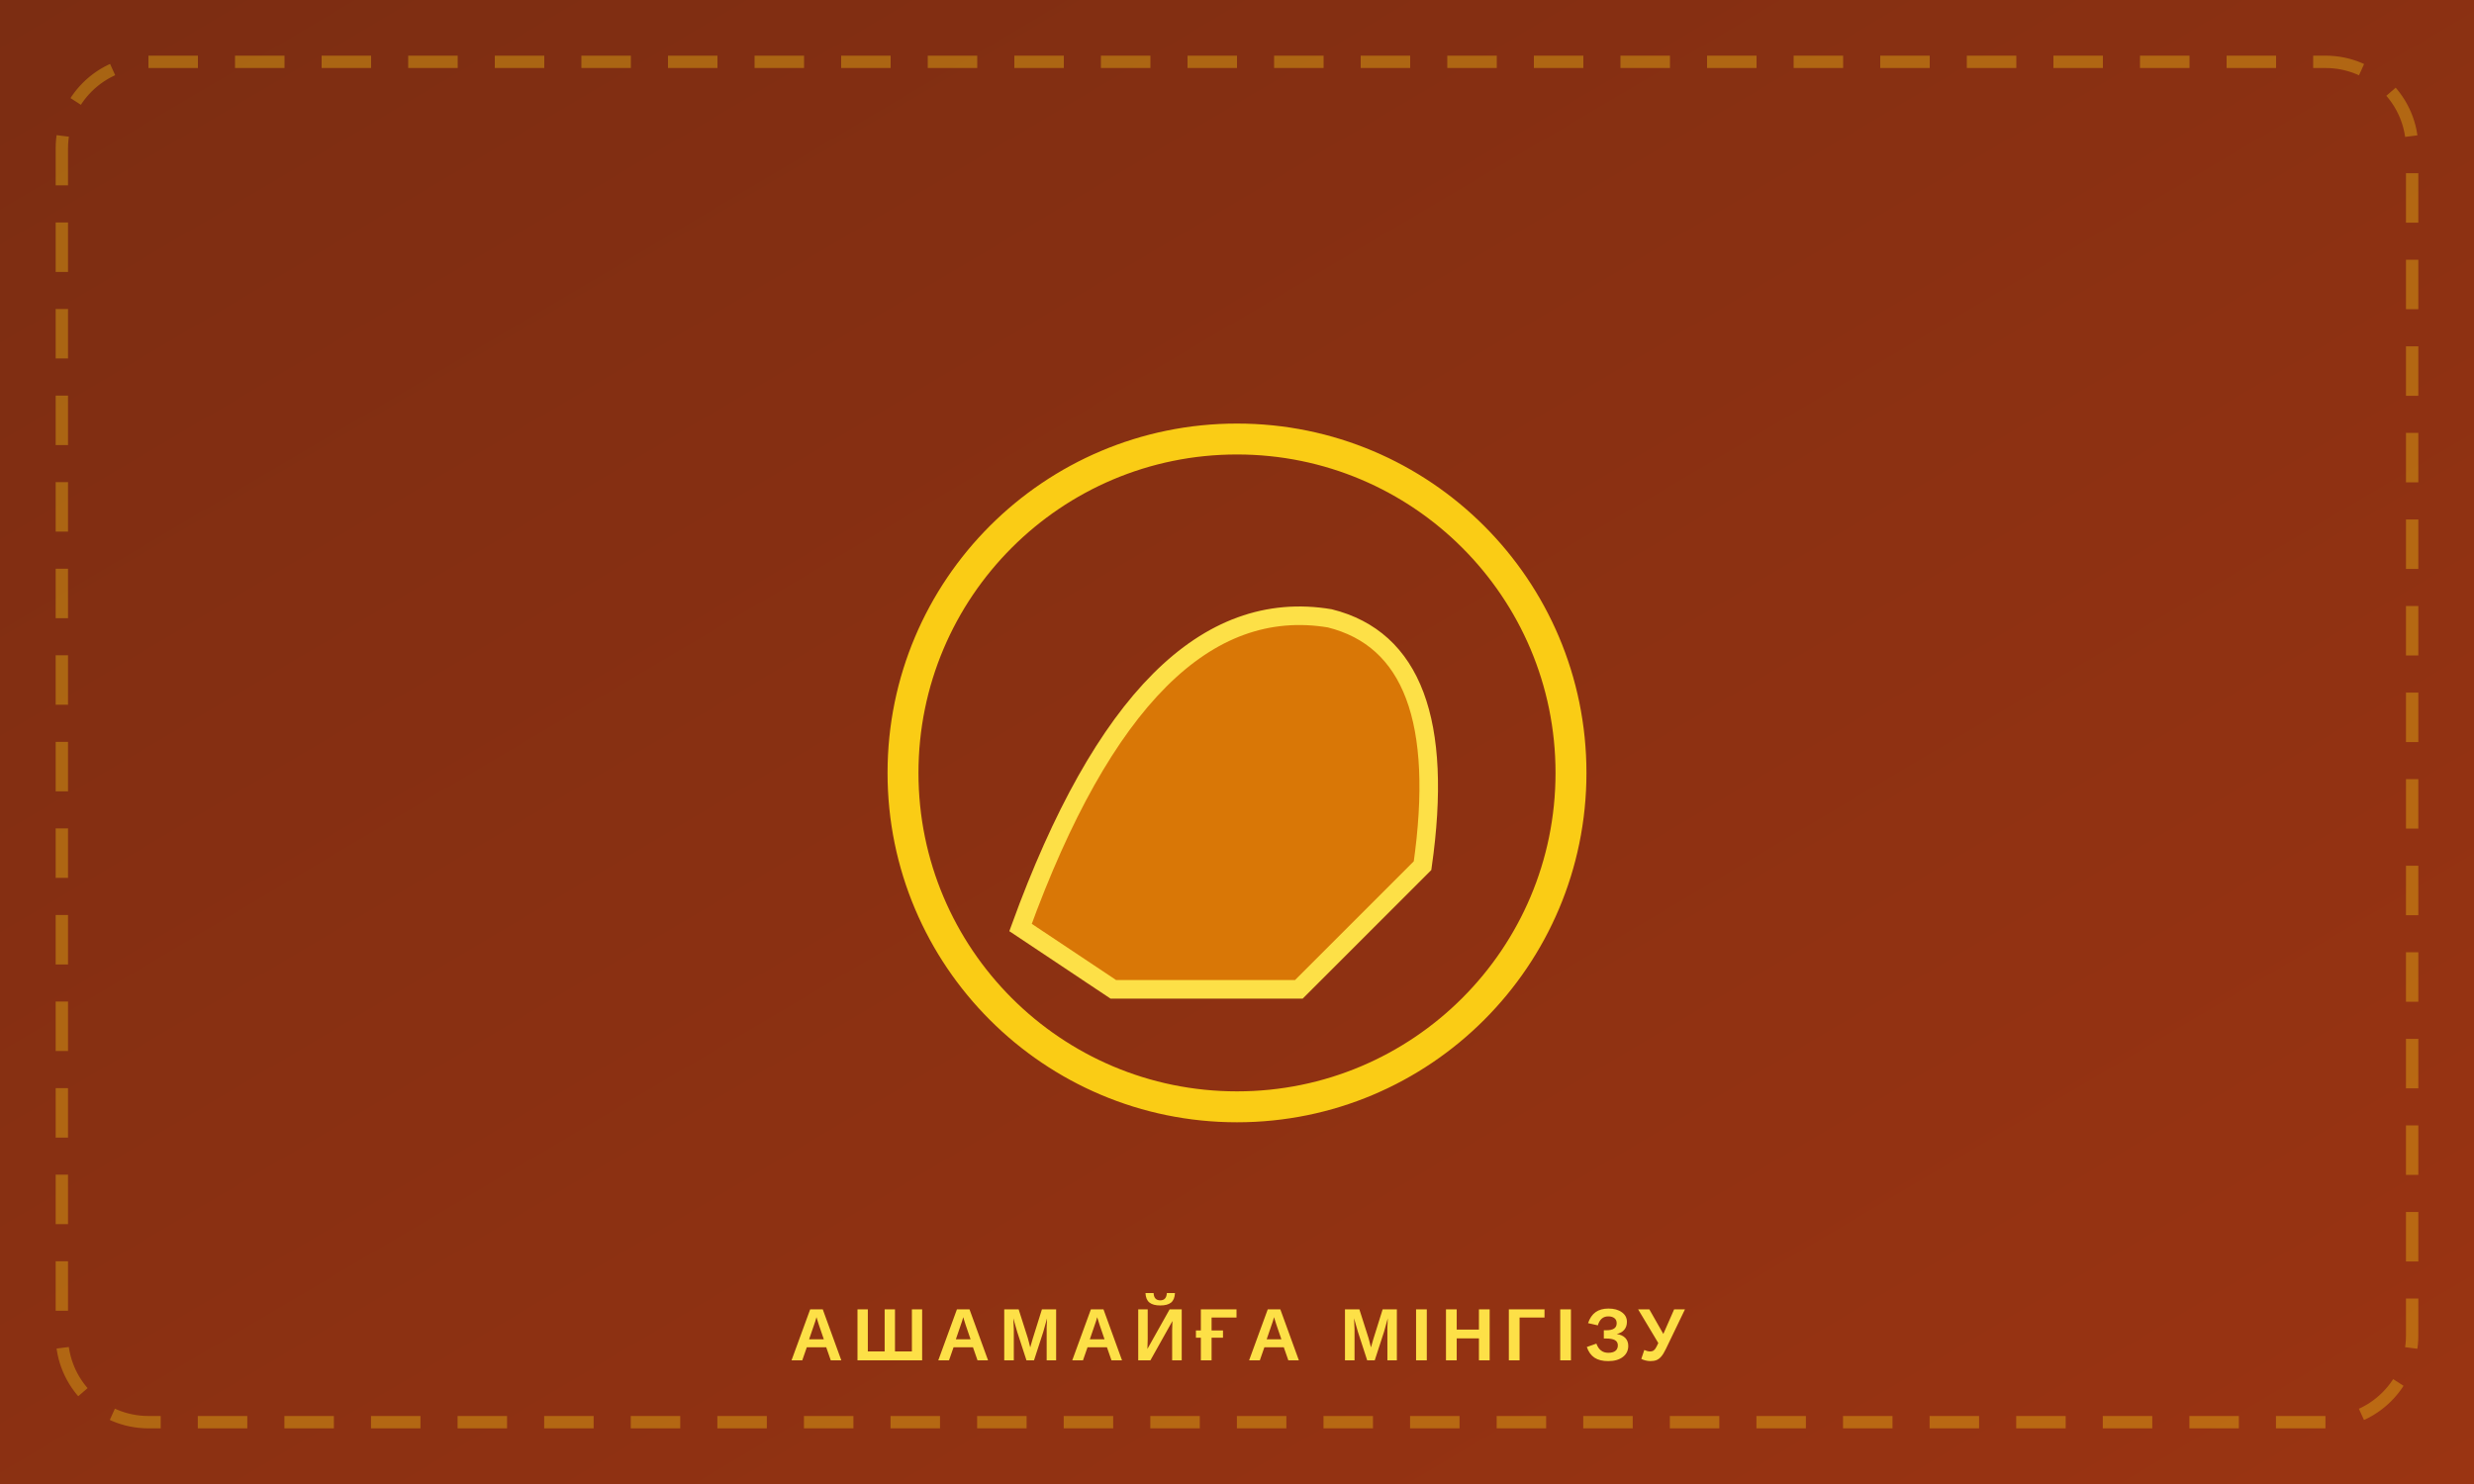
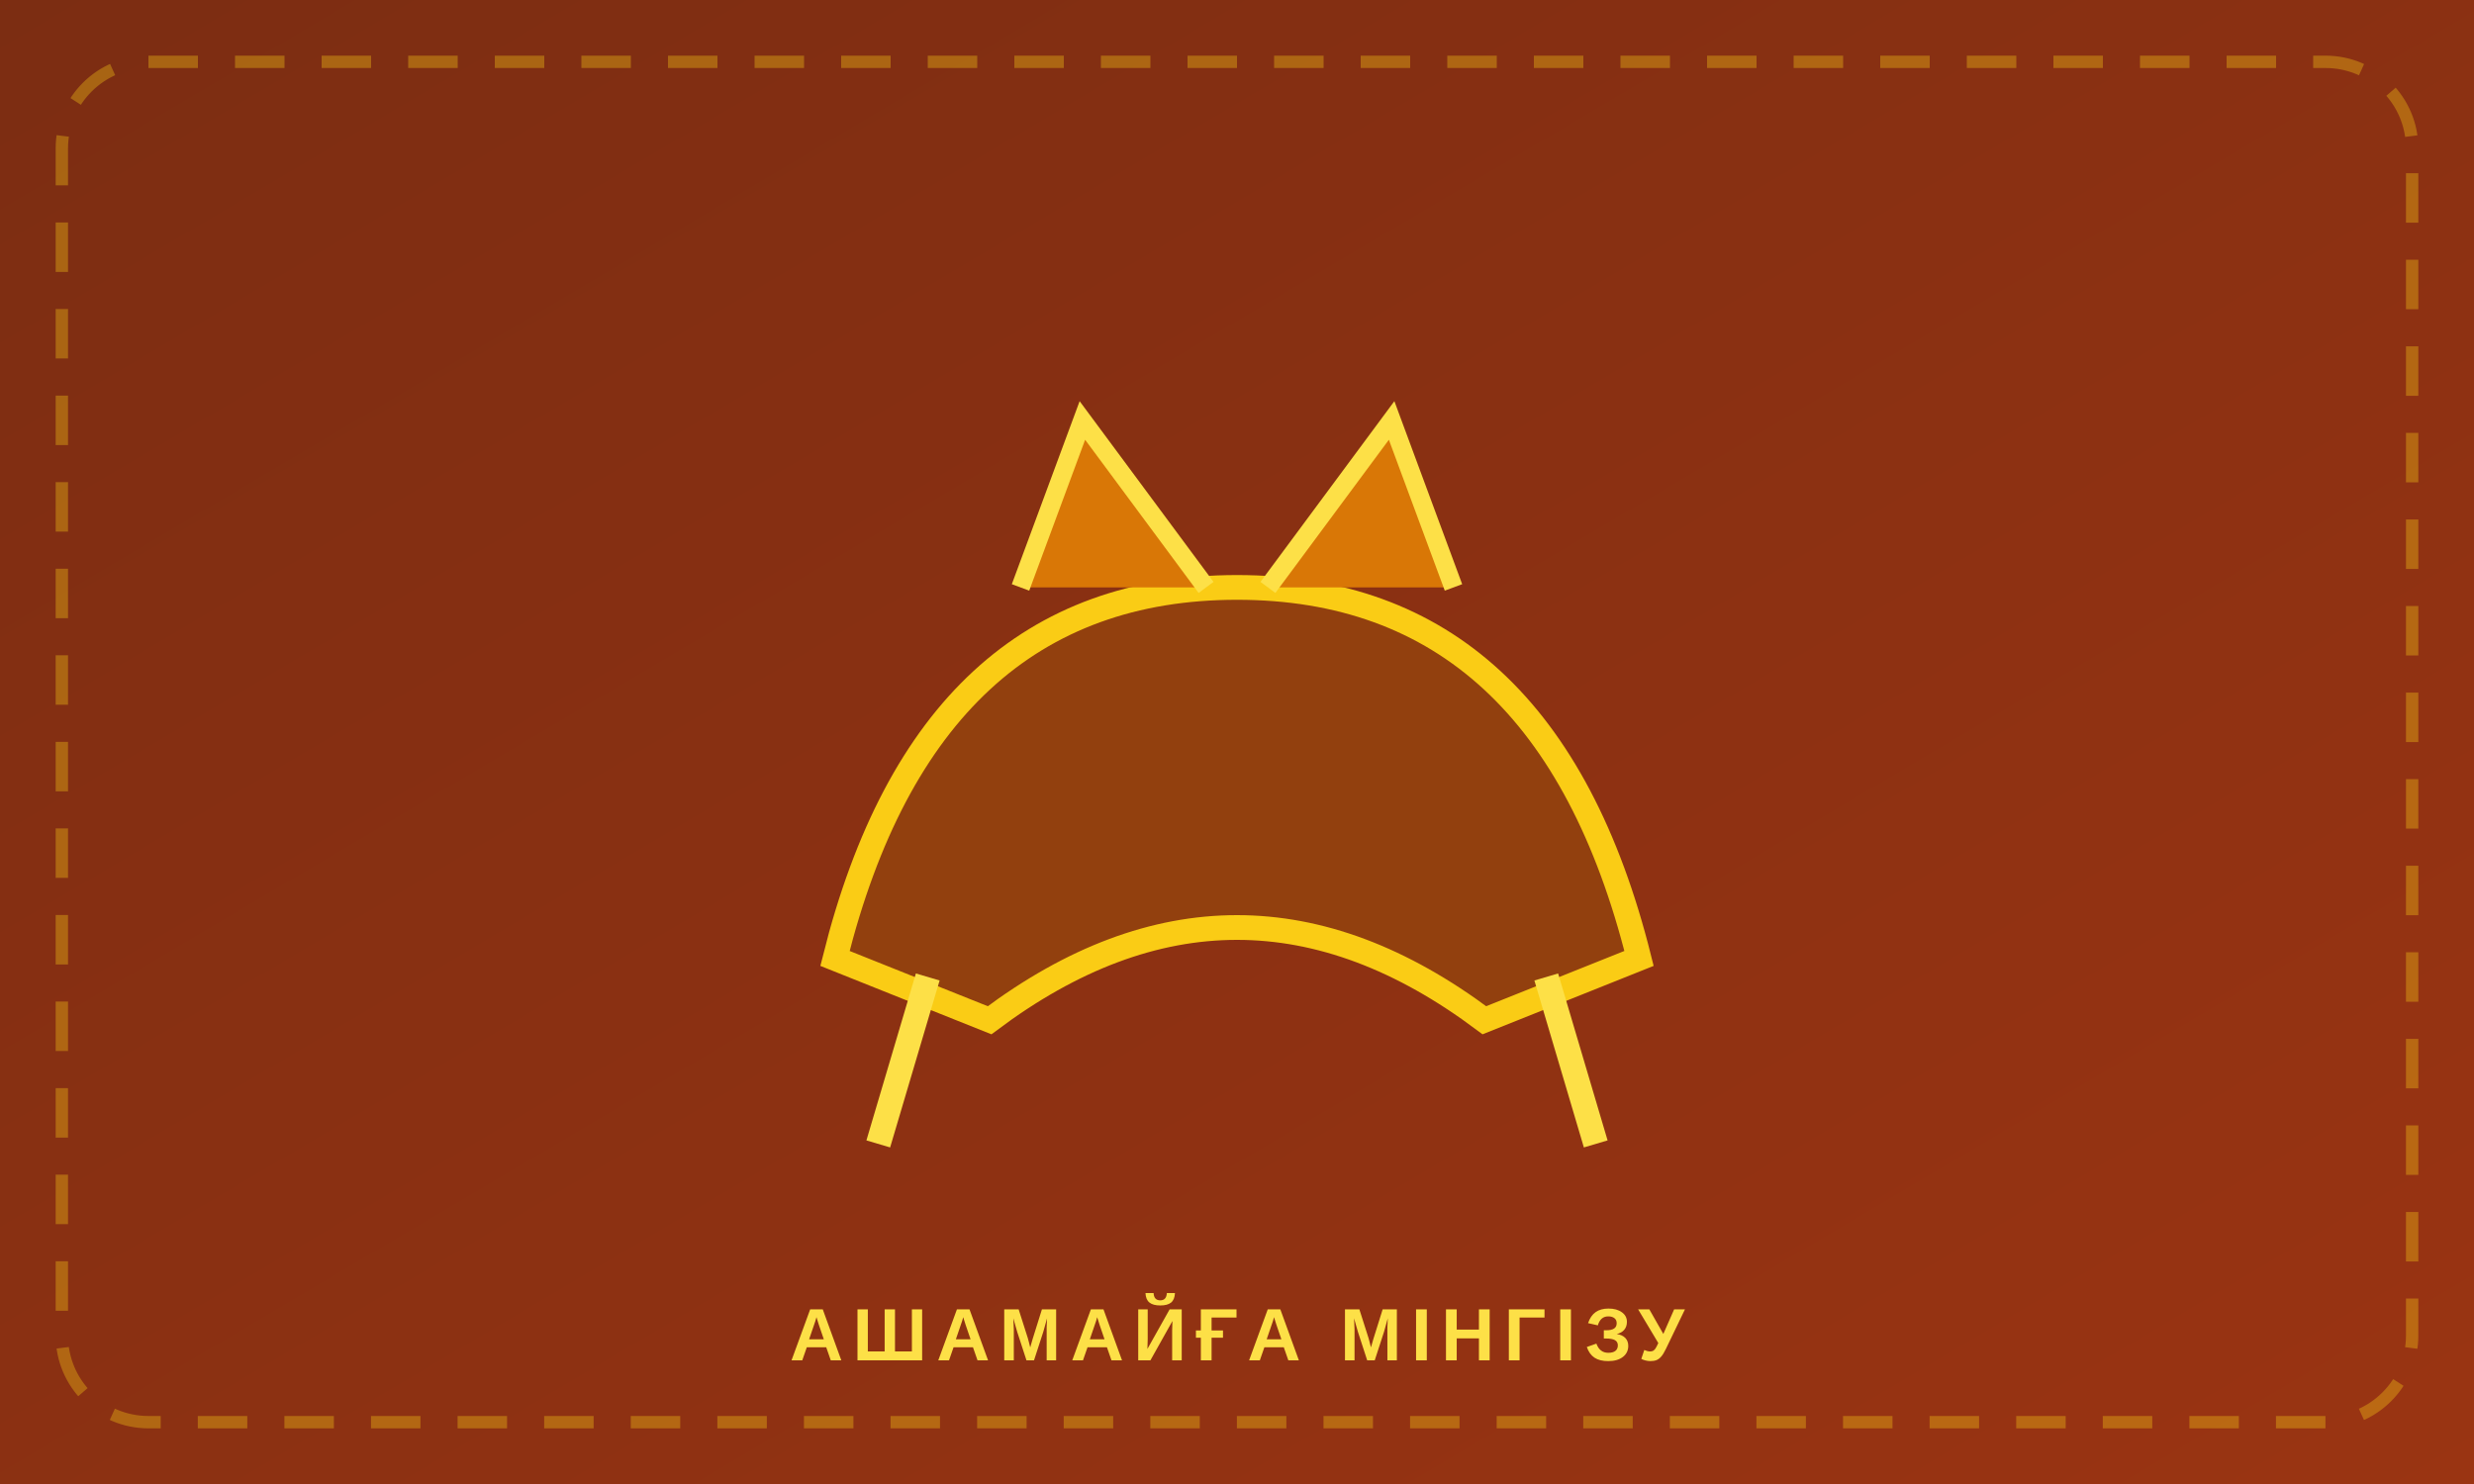
<svg xmlns="http://www.w3.org/2000/svg" viewBox="0 0 400 240" width="400" height="240">
  <defs>
    <linearGradient id="g_ashamay" x1="0" y1="0" x2="1" y2="1">
      <stop offset="0%" stop-color="#7c2d12" />
      <stop offset="100%" stop-color="#9a3412" />
    </linearGradient>
  </defs>
  <rect width="400" height="240" fill="url(#g_ashamay)" />
  <rect x="10" y="10" width="380" height="220" rx="14" fill="none" stroke="#facc15" stroke-opacity="0.35" stroke-width="2" stroke-dasharray="8 6" />
-   <circle cx="200" cy="125" r="54" stroke="#facc15" stroke-width="5" fill="none" />
-   <path d="M165 150 Q185 95 215 100 Q235 105 230 140 L210 160 L180 160 Z" fill="#d97706" stroke="#fde047" stroke-width="3" />
+   <path d="M135 155 Q150 95 200 95 Q250 95 265 155 L240 165 Q200 135 160 165 Z" fill="#92400e" stroke="#facc15" stroke-width="4" />
+   <path d="M165 95 L175 68 L195 95 M205 95 L225 68 L235 95" fill="#d97706" stroke="#fde047" stroke-width="3" />
+   <line x1="150" y1="158" x2="142" y2="185" stroke="#fde047" stroke-width="4" />
+   <line x1="250" y1="158" x2="258" y2="185" stroke="#fde047" stroke-width="4" />
  <text x="200" y="220" fill="#fde047" font-family="Arial, sans-serif" font-size="12" font-weight="bold" letter-spacing="1.5" text-anchor="middle">АШАМАЙҒА МІНГІЗУ</text>
</svg>
